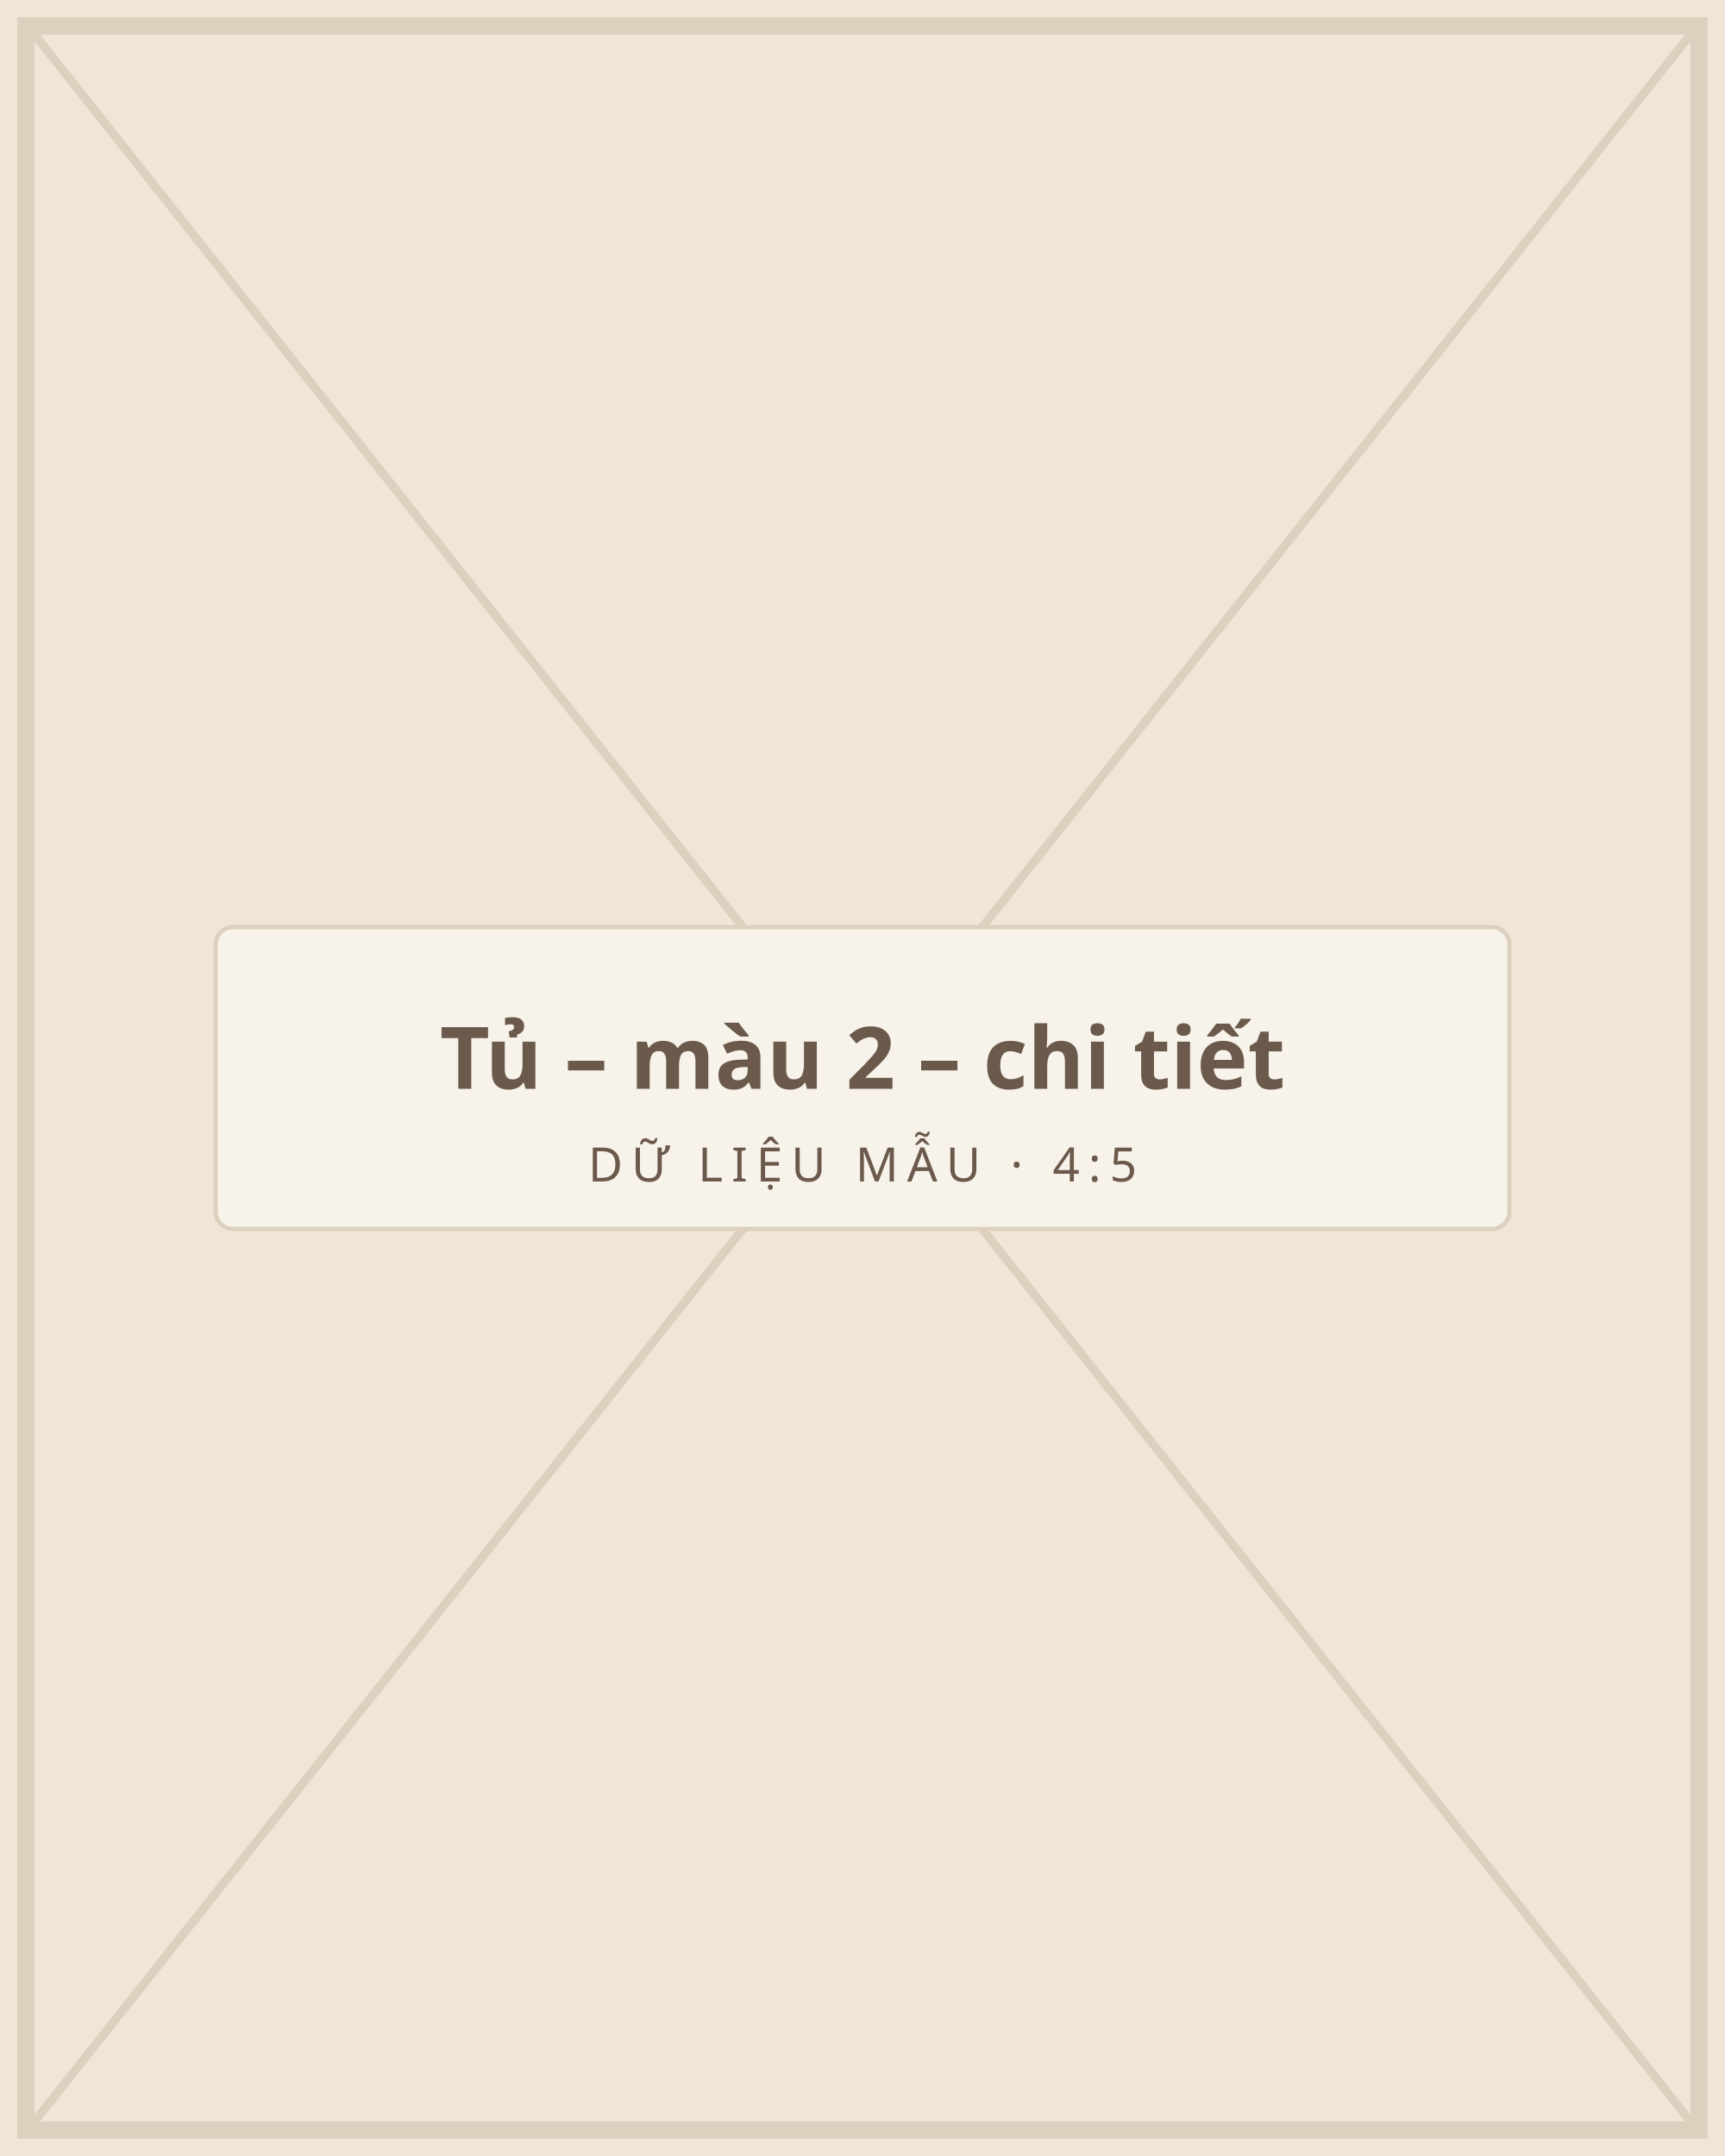
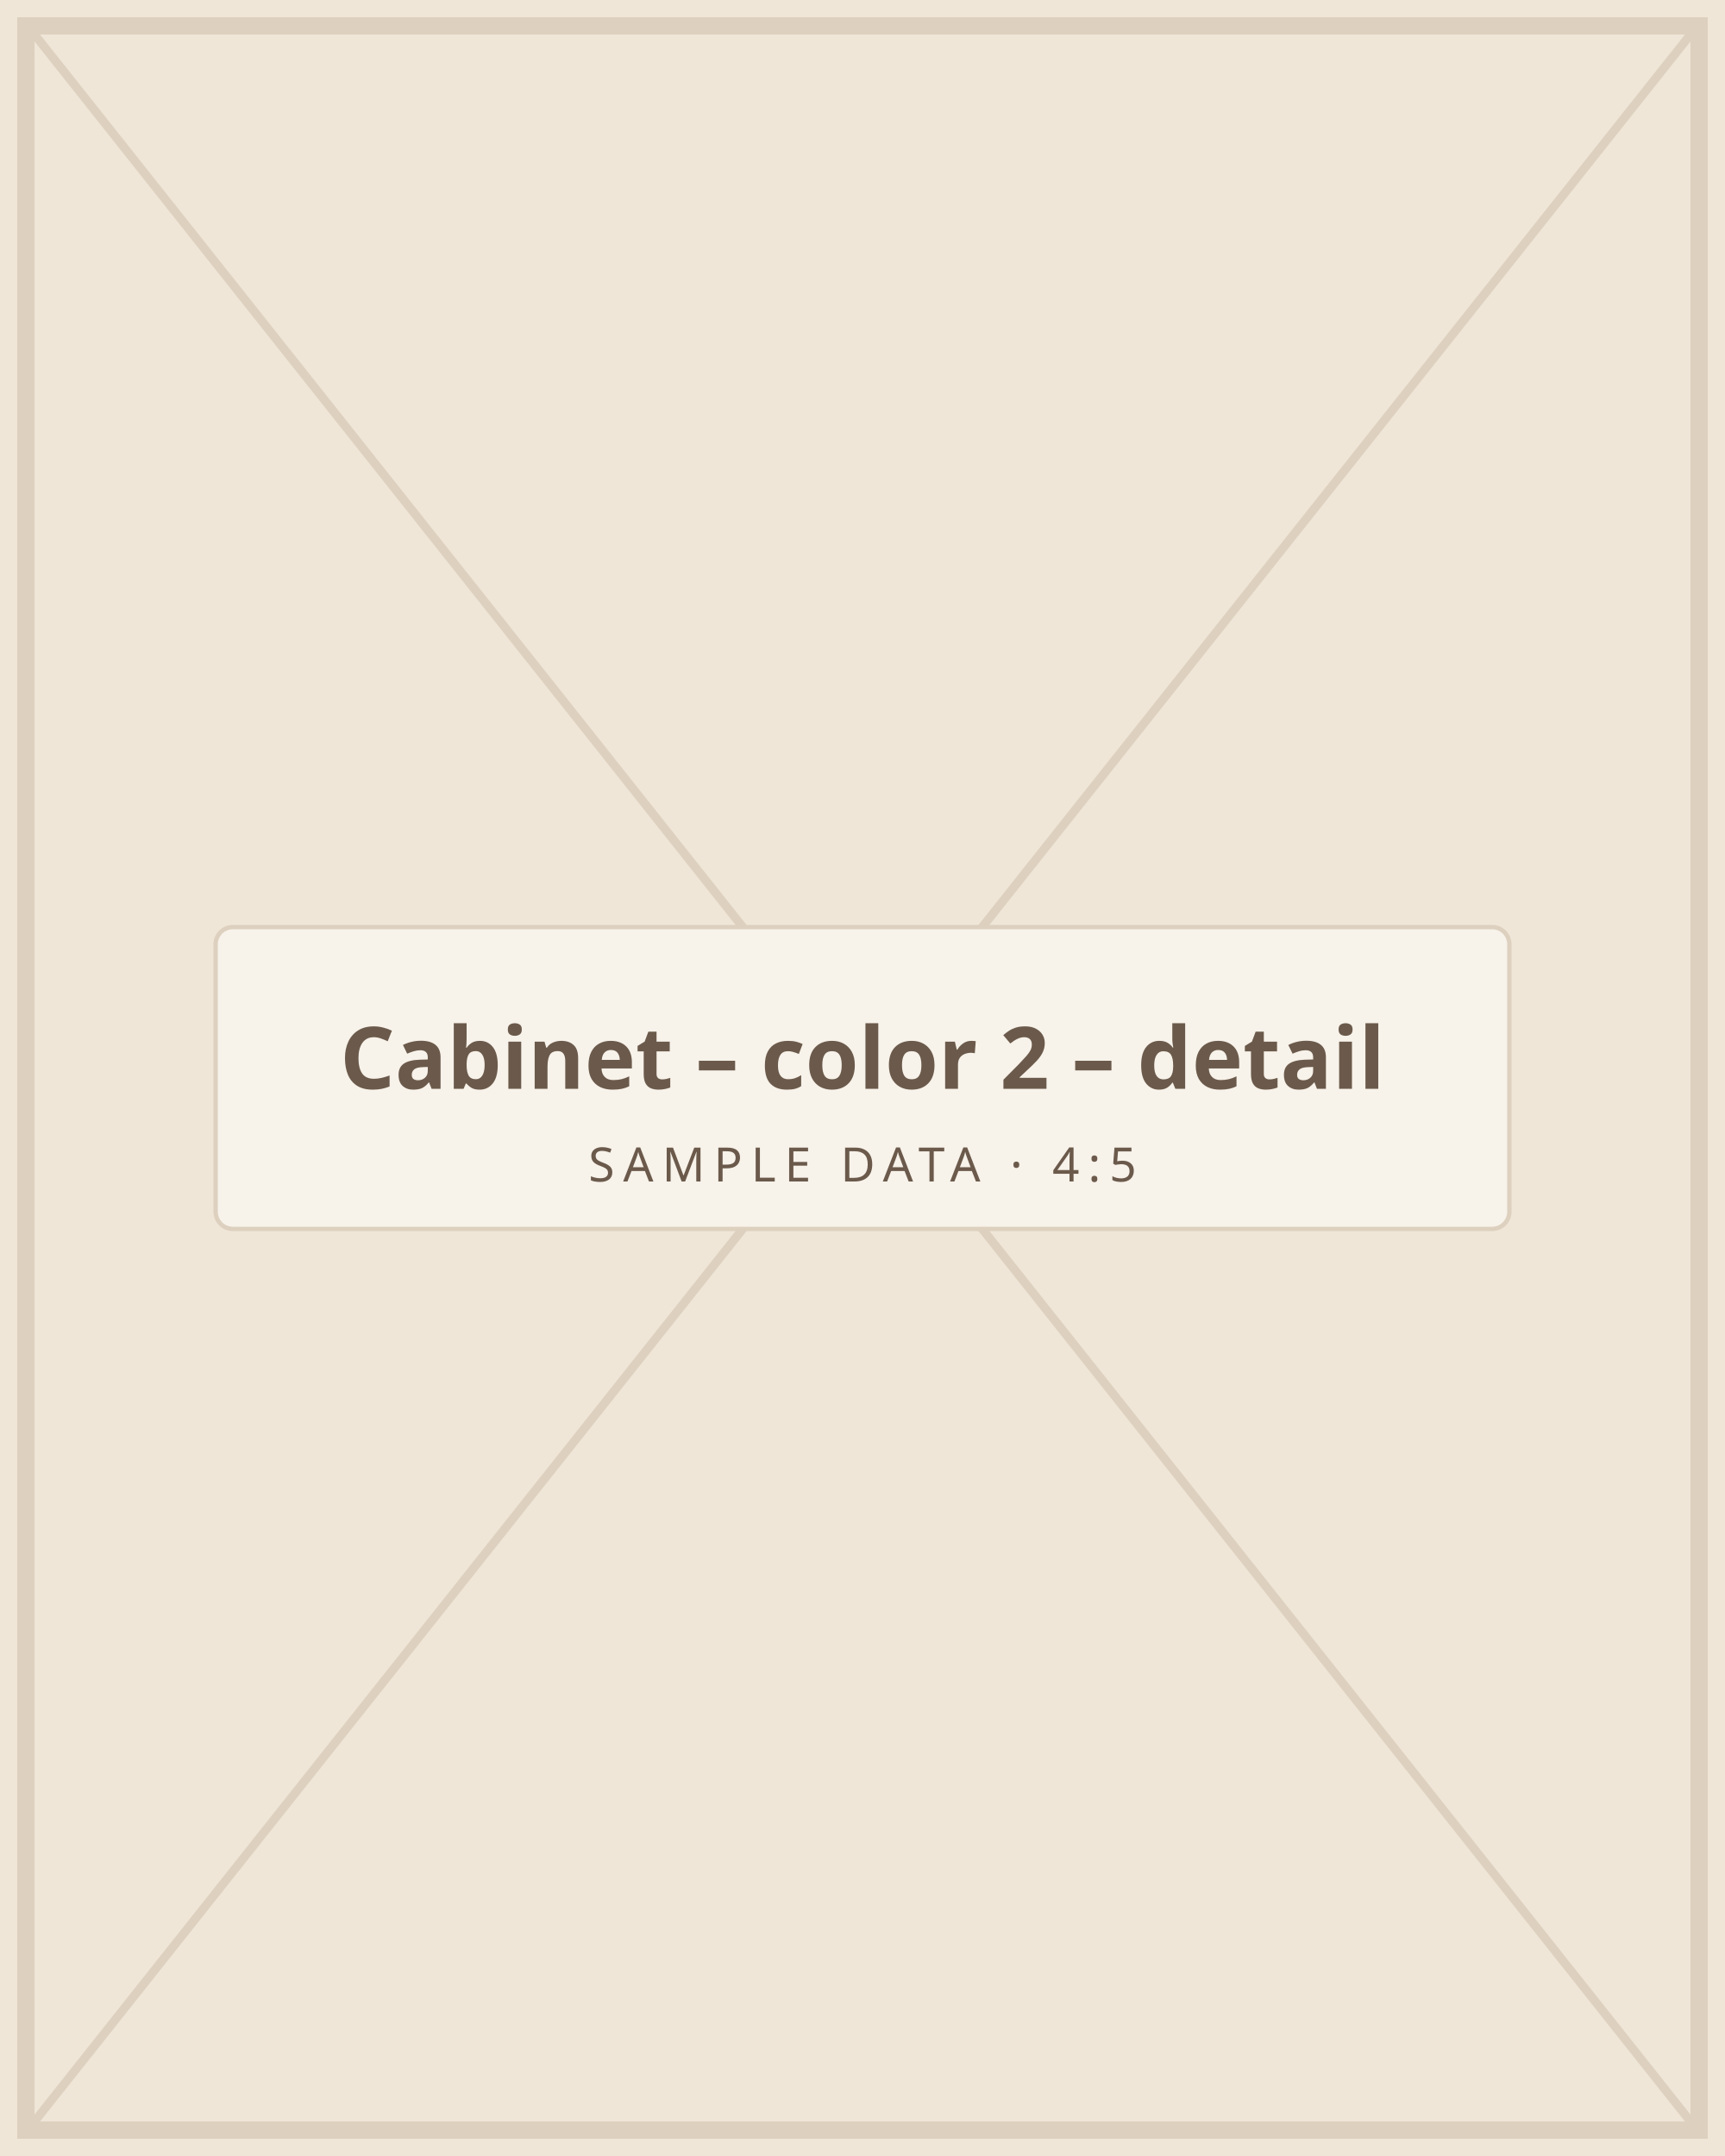
- <svg xmlns="http://www.w3.org/2000/svg" viewBox="0 0 800 1000" width="800" height="1000" role="img" aria-label="Tủ – màu 2 – chi tiết (ảnh tạm)">
+ <svg xmlns="http://www.w3.org/2000/svg" viewBox="0 0 800 1000" width="800" height="1000" role="img" aria-label="Cabinet – color 2 – detail (placeholder)">
  <rect width="800" height="1000" fill="#efe6d8" />
  <rect x="12" y="12" width="776" height="976" fill="none" stroke="#ddd0be" stroke-width="8" />
  <path d="M16 16 L784 984 M784 16 L16 984" stroke="#ddd0be" stroke-width="4" />
  <rect x="100" y="430" width="600" height="140" rx="8" fill="#f7f2ea" stroke="#ddd0be" stroke-width="2" />
-   <text x="400" y="505" text-anchor="middle" font-family="system-ui, 'Segoe UI', sans-serif" font-size="40" font-weight="600" fill="#6b5a4b">Tủ – màu 2 – chi tiết</text>
-   <text x="400" y="548" text-anchor="middle" font-family="system-ui, 'Segoe UI', sans-serif" font-size="22" letter-spacing="4" fill="#6b5a4b">DỮ LIỆU MẪU · 4:5</text>
+   <text x="400" y="505" text-anchor="middle" font-family="system-ui, 'Segoe UI', sans-serif" font-size="40" font-weight="600" fill="#6b5a4b">Cabinet – color 2 – detail</text>
+   <text x="400" y="548" text-anchor="middle" font-family="system-ui, 'Segoe UI', sans-serif" font-size="22" letter-spacing="4" fill="#6b5a4b">SAMPLE DATA · 4:5</text>
</svg>
